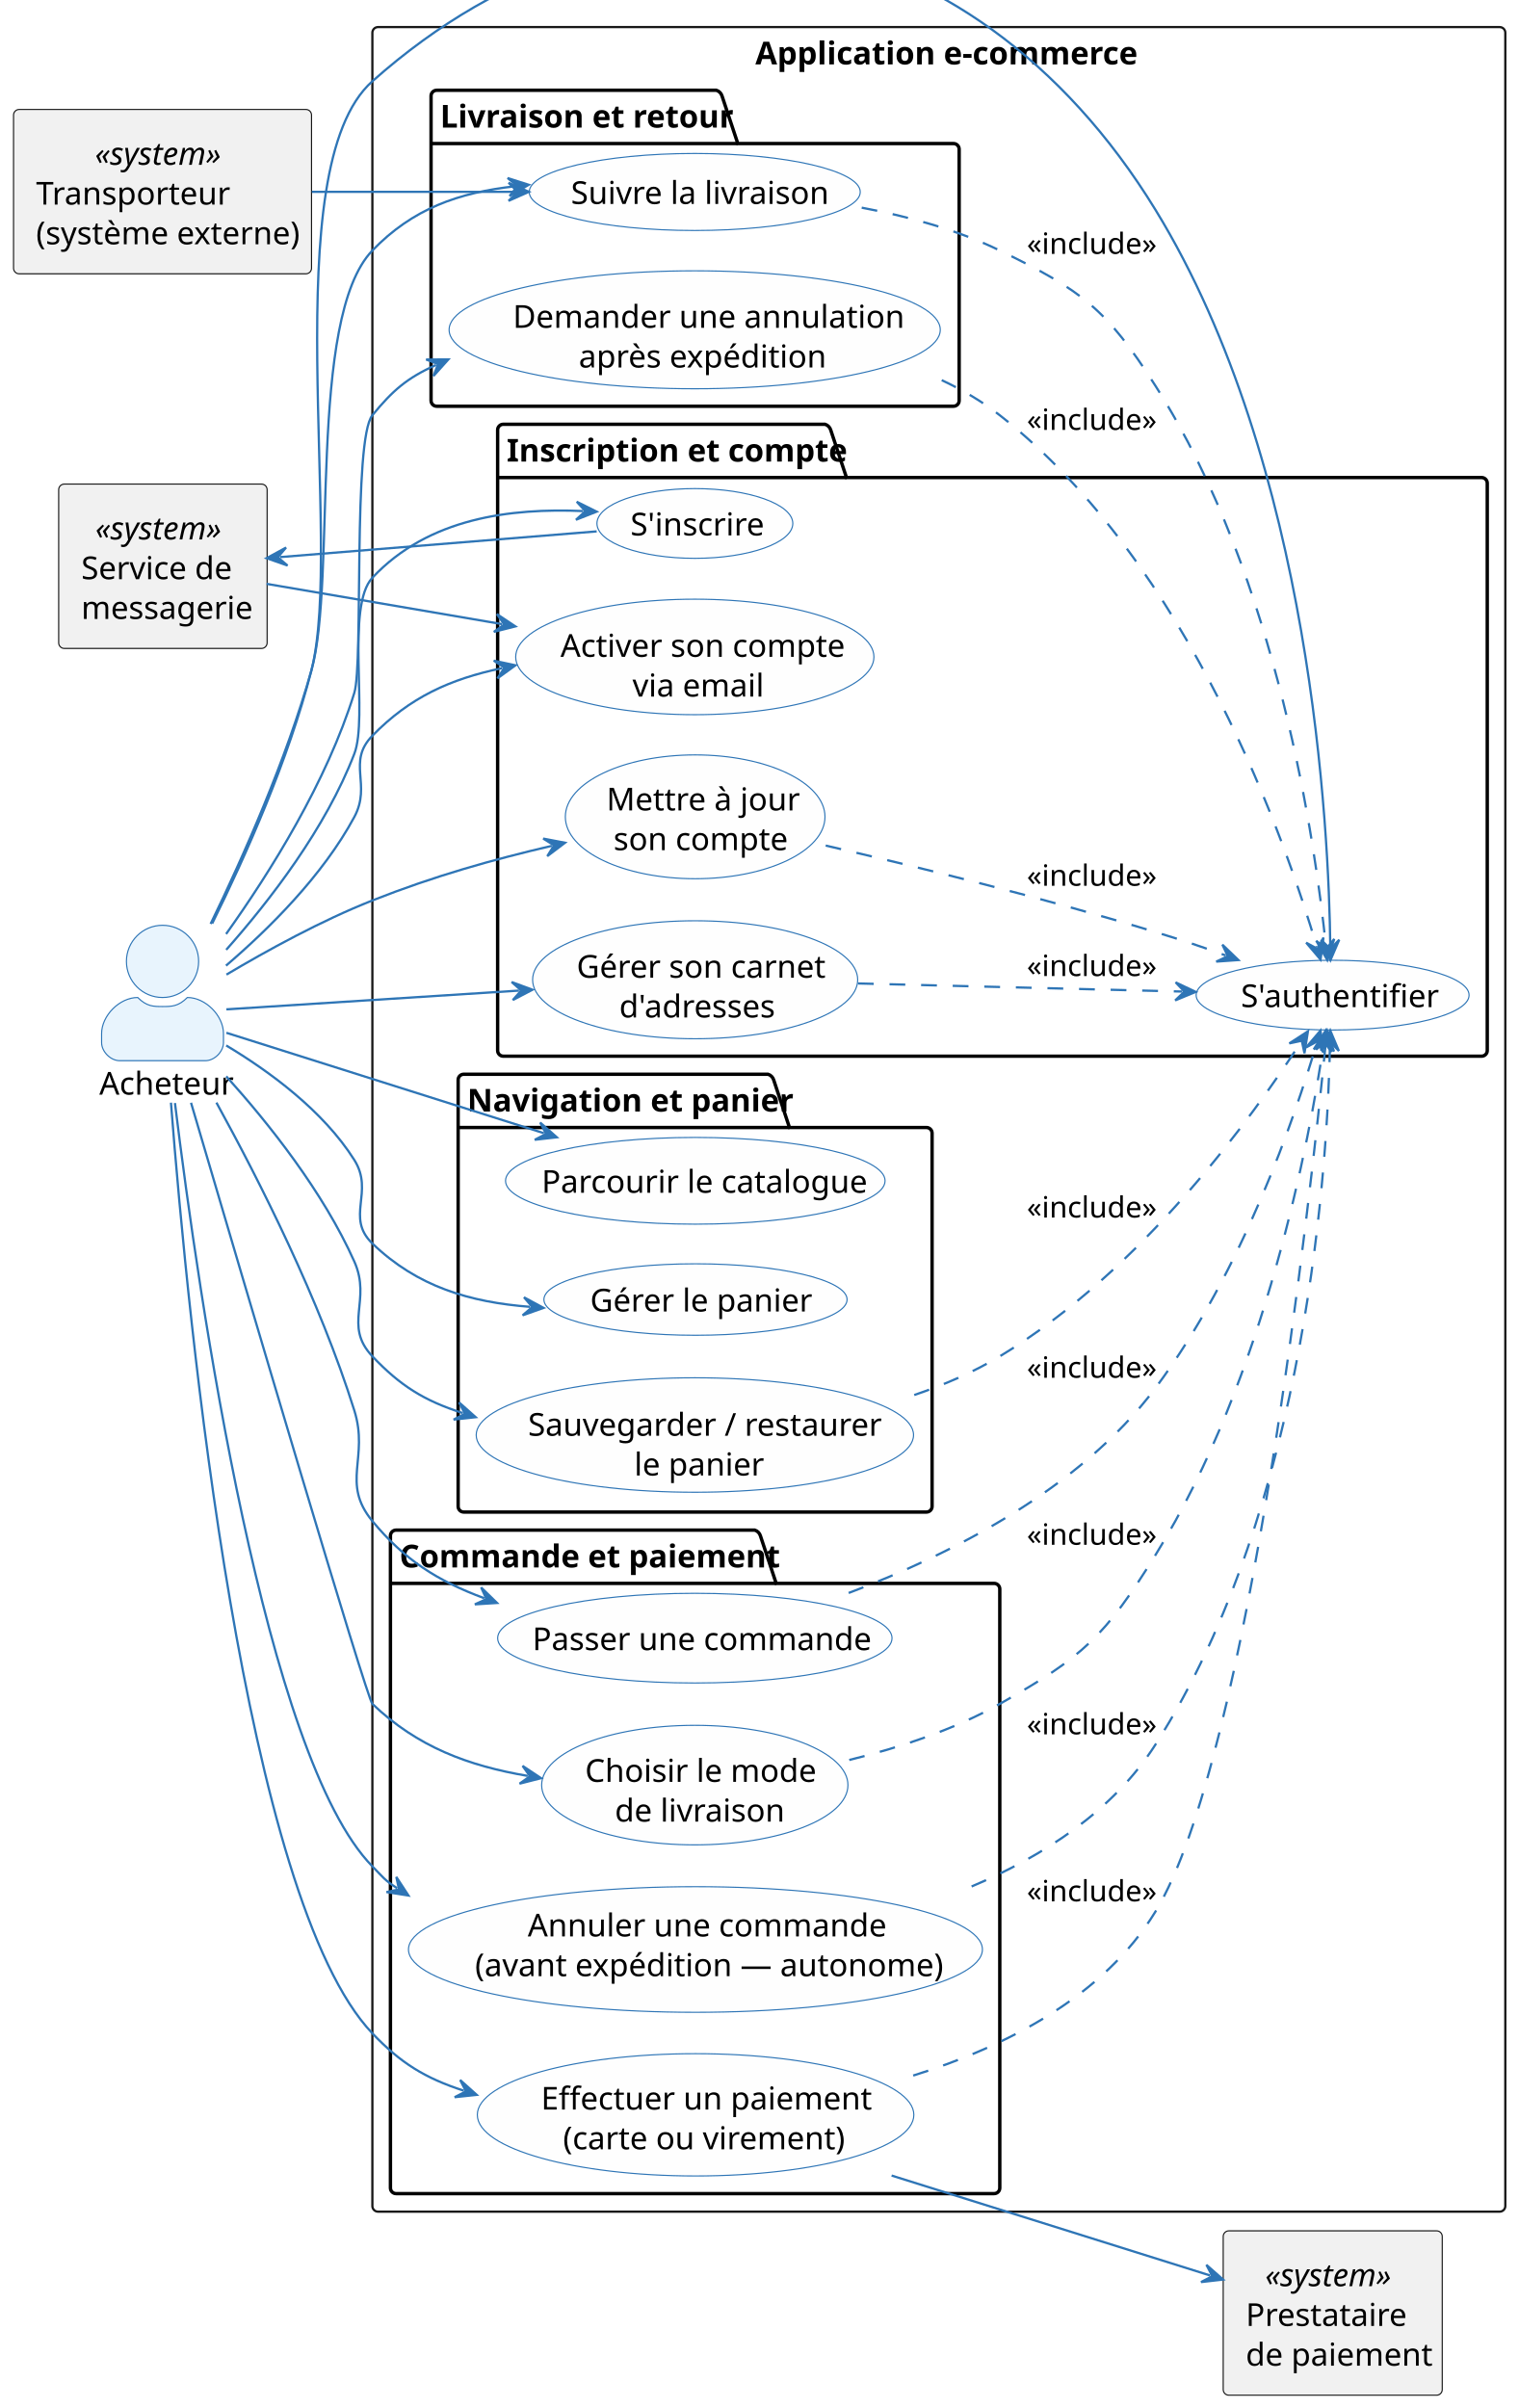
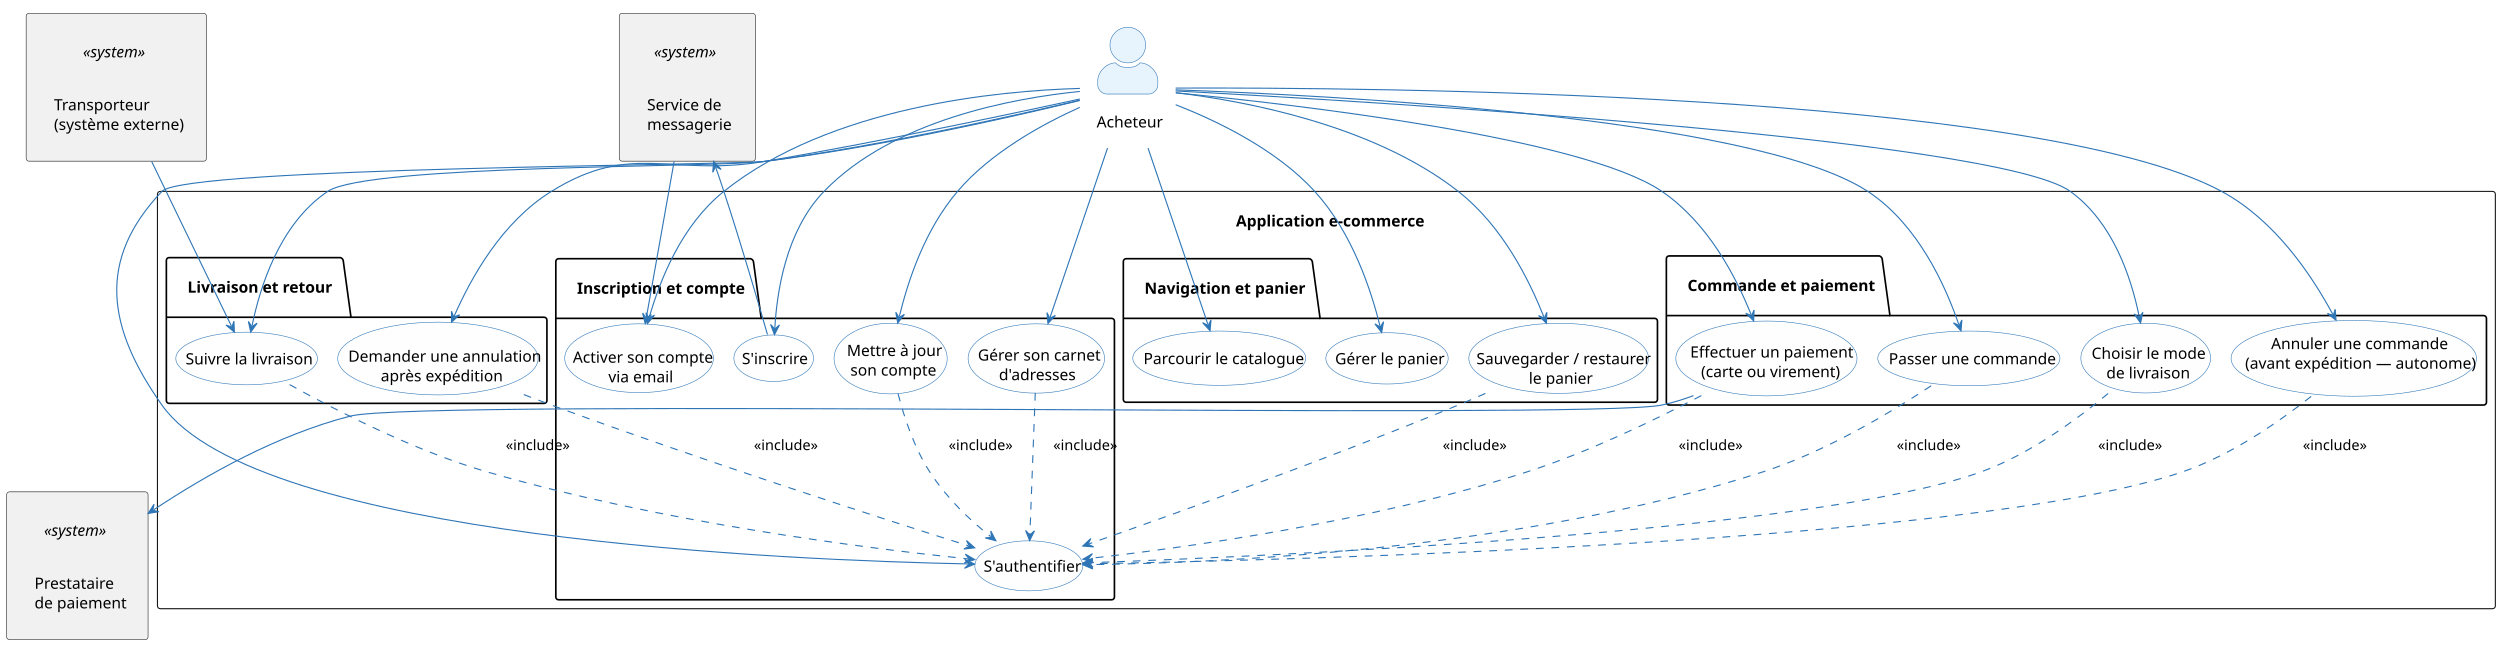
- <svg xmlns="http://www.w3.org/2000/svg" contentStyleType="text/css" data-diagram-type="DESCRIPTION" height="1067px" preserveAspectRatio="none" style="width:673px;height:1067px;background:#FFFFFF;" version="1.1" viewBox="0 0 673 1067" width="673px" zoomAndPan="magnify">
+ <svg xmlns="http://www.w3.org/2000/svg" contentStyleType="text/css" data-diagram-type="DESCRIPTION" height="348px" preserveAspectRatio="none" style="width:1348px;height:348px;background:#FFFFFF;" version="1.1" viewBox="0 0 1348 348" width="1348.8px" zoomAndPan="magnify">
  <defs />
  <g>
    <g class="cluster" data-qualified-name="Application e-commerce" data-source-line="19" id="ent0006">
-       <rect fill="none" height="968" rx="2.5" ry="2.5" style="stroke:#181818;stroke-width:1;" width="502" x="165" y="12" />
-       <text fill="#000000" font-family="sans-serif" font-size="14" font-weight="bold" lengthAdjust="spacing" textLength="162.6" x="334.7" y="28.533">Application e-commerce</text>
+       <rect fill="none" height="225" rx="1.5" ry="1.5" style="stroke:#181818;stroke-width:0.6;" width="1260.6" x="84.9" y="103.2" />
+       <text fill="#000000" font-family="sans-serif" font-size="8.4" font-weight="bold" lengthAdjust="spacing" textLength="97.56" x="666.42" y="122.12">Application e-commerce</text>
    </g>
    <g class="cluster" data-qualified-name="Application e-commerce.Inscription et compte" data-source-line="20" id="ent0007">
-       <path d="M223,188 L365.572,188 A3.75,3.75 0 0 1 368.072,190.5 L375.072,211.609 L656.5,211.609 A2.5,2.5 0 0 1 659,214.109 L659,465.5 A2.5,2.5 0 0 1 656.5,468 L223,468 A2.5,2.5 0 0 1 220.5,465.5 L220.5,190.5 A2.5,2.5 0 0 1 223,188" fill="none" style="stroke:#000000;stroke-width:1.5;" />
-       <line style="stroke:#000000;stroke-width:1.5;" x1="220.5" x2="375.072" y1="211.609" y2="211.609" />
-       <text fill="#000000" font-family="sans-serif" font-size="14" font-weight="bold" lengthAdjust="spacing" textLength="141.572" x="224.5" y="204.533">Inscription et compte</text>
+       <path d="M301.2,139.5 L404.743,139.5 A2.25,2.25 0 0 1 406.243,141 L410.443,171.666 L599.4,171.666 A1.5,1.5 0 0 1 600.9,173.166 L600.9,321.9 A1.5,1.5 0 0 1 599.4,323.4 L301.2,323.4 A1.5,1.5 0 0 1 299.7,321.9 L299.7,141 A1.5,1.5 0 0 1 301.2,139.5" fill="none" style="stroke:#000000;stroke-width:0.9;" />
+       <line style="stroke:#000000;stroke-width:0.9;" x1="299.7" x2="410.443" y1="171.666" y2="171.666" />
+       <text fill="#000000" font-family="sans-serif" font-size="8.4" font-weight="bold" lengthAdjust="spacing" textLength="84.943" x="311.1" y="158.42">Inscription et compte</text>
    </g>
    <g class="cluster" data-qualified-name="Application e-commerce.Navigation et panier" data-source-line="27" id="ent0013">
-       <path d="M205.5,476 L340.307,476 A3.75,3.75 0 0 1 342.807,478.5 L349.807,499.609 L410.5,499.609 A2.5,2.5 0 0 1 413,502.109 L413,667.5 A2.5,2.5 0 0 1 410.5,670 L205.5,670 A2.5,2.5 0 0 1 203,667.5 L203,478.5 A2.5,2.5 0 0 1 205.5,476" fill="none" style="stroke:#000000;stroke-width:1.5;" />
-       <line style="stroke:#000000;stroke-width:1.5;" x1="203" x2="349.807" y1="499.609" y2="499.609" />
-       <text fill="#000000" font-family="sans-serif" font-size="14" font-weight="bold" lengthAdjust="spacing" textLength="133.807" x="207" y="492.533">Navigation et panier</text>
+       <path d="M607.2,139.5 L706.084,139.5 A2.25,2.25 0 0 1 707.584,141 L711.784,171.666 L892.2,171.666 A1.5,1.5 0 0 1 893.7,173.166 L893.7,215.4 A1.5,1.5 0 0 1 892.2,216.9 L607.2,216.9 A1.5,1.5 0 0 1 605.7,215.4 L605.7,141 A1.5,1.5 0 0 1 607.2,139.5" fill="none" style="stroke:#000000;stroke-width:0.9;" />
+       <line style="stroke:#000000;stroke-width:0.9;" x1="605.7" x2="711.784" y1="171.666" y2="171.666" />
+       <text fill="#000000" font-family="sans-serif" font-size="8.4" font-weight="bold" lengthAdjust="spacing" textLength="80.284" x="617.1" y="158.42">Navigation et panier</text>
    </g>
    <g class="cluster" data-qualified-name="Application e-commerce.Commande et paiement" data-source-line="32" id="ent0017">
-       <path d="M175.5,678 L334.424,678 A3.75,3.75 0 0 1 336.924,680.5 L343.924,701.609 L440.5,701.609 A2.5,2.5 0 0 1 443,704.109 L443,969.5 A2.5,2.5 0 0 1 440.5,972 L175.5,972 A2.5,2.5 0 0 1 173,969.5 L173,680.5 A2.5,2.5 0 0 1 175.5,678" fill="none" style="stroke:#000000;stroke-width:1.5;" />
-       <line style="stroke:#000000;stroke-width:1.5;" x1="173" x2="343.924" y1="701.609" y2="701.609" />
-       <text fill="#000000" font-family="sans-serif" font-size="14" font-weight="bold" lengthAdjust="spacing" textLength="157.924" x="177" y="694.533">Commande et paiement</text>
+       <path d="M900,138 L1013.354,138 A2.25,2.25 0 0 1 1014.854,139.5 L1019.054,170.166 L1339.2,170.166 A1.5,1.5 0 0 1 1340.7,171.666 L1340.7,216.9 A1.5,1.5 0 0 1 1339.2,218.4 L900,218.4 A1.5,1.5 0 0 1 898.5,216.9 L898.5,139.5 A1.5,1.5 0 0 1 900,138" fill="none" style="stroke:#000000;stroke-width:0.9;" />
+       <line style="stroke:#000000;stroke-width:0.9;" x1="898.5" x2="1019.054" y1="170.166" y2="170.166" />
+       <text fill="#000000" font-family="sans-serif" font-size="8.4" font-weight="bold" lengthAdjust="spacing" textLength="94.754" x="909.9" y="156.92">Commande et paiement</text>
    </g>
    <g class="cluster" data-qualified-name="Application e-commerce.Livraison et retour" data-source-line="38" id="ent0022">
-       <path d="M193.5,40 L317.417,40 A3.75,3.75 0 0 1 319.917,42.5 L326.917,63.609 L422.5,63.609 A2.5,2.5 0 0 1 425,66.109 L425,177.5 A2.5,2.5 0 0 1 422.5,180 L193.5,180 A2.5,2.5 0 0 1 191,177.5 L191,42.5 A2.5,2.5 0 0 1 193.5,40" fill="none" style="stroke:#000000;stroke-width:1.5;" />
-       <line style="stroke:#000000;stroke-width:1.5;" x1="191" x2="326.917" y1="63.609" y2="63.609" />
-       <text fill="#000000" font-family="sans-serif" font-size="14" font-weight="bold" lengthAdjust="spacing" textLength="122.917" x="195" y="56.533">Livraison et retour</text>
+       <path d="M91.2,138.9 L183.55,138.9 A2.25,2.25 0 0 1 185.05,140.4 L189.25,171.066 L293.4,171.066 A1.5,1.5 0 0 1 294.9,172.566 L294.9,216 A1.5,1.5 0 0 1 293.4,217.5 L91.2,217.5 A1.5,1.5 0 0 1 89.7,216 L89.7,140.4 A1.5,1.5 0 0 1 91.2,138.9" fill="none" style="stroke:#000000;stroke-width:0.9;" />
+       <line style="stroke:#000000;stroke-width:0.9;" x1="89.7" x2="189.25" y1="171.066" y2="171.066" />
+       <text fill="#000000" font-family="sans-serif" font-size="8.4" font-weight="bold" lengthAdjust="spacing" textLength="73.75" x="101.1" y="157.82">Livraison et retour</text>
    </g>
    <g class="entity" data-qualified-name="Buyer" data-source-line="14" id="ent0002">
-       <ellipse cx="72.017" cy="426" fill="#E8F4FD" rx="16" ry="16" style="stroke:#2E75B6;stroke-width:0.5;" />
-       <path d="M72.017,446 C76.017,446 79.017,446 83.017,442 C91.017,442 99.017,450 99.017,458 L99.017,462 C99.017,466 95.017,470 91.017,470 L53.017,470 C49.017,470 45.017,466 45.017,462 L45.017,458 C45.017,450 53.017,442 61.017,442 C65.017,446 68.017,446 72.017,446" fill="#E8F4FD" style="stroke:#2E75B6;stroke-width:0.5;" />
-       <text fill="#000000" font-family="sans-serif" font-size="14" lengthAdjust="spacing" textLength="56.034" x="44" y="485.033">Acheteur</text>
+       <ellipse cx="608.11" cy="24.3" fill="#E8F4FD" rx="9.6" ry="9.6" style="stroke:#2E75B6;stroke-width:0.3;" />
+       <path d="M608.11,36.3 C610.51,36.3 612.31,36.3 614.71,33.9 C619.51,33.9 624.31,38.7 624.31,43.5 L624.31,45.9 C624.31,48.3 621.91,50.7 619.51,50.7 L596.71,50.7 C594.31,50.7 591.91,48.3 591.91,45.9 L591.91,43.5 C591.91,38.7 596.71,33.9 601.51,33.9 C603.91,36.3 605.71,36.3 608.11,36.3" fill="#E8F4FD" style="stroke:#2E75B6;stroke-width:0.3;" />
+       <text fill="#000000" font-family="sans-serif" font-size="8.4" lengthAdjust="spacing" textLength="33.62" x="591.3" y="68.72">Acheteur</text>
    </g>
    <g class="entity" data-qualified-name="Mail" data-source-line="15" id="ent0003">
-       <rect fill="#F1F1F1" height="72.828" rx="2.5" ry="2.5" style="stroke:#181818;stroke-width:0.5;" width="92.365" x="26" y="214.5" />
-       <text fill="#000000" font-family="sans-serif" font-size="14" font-style="italic" lengthAdjust="spacing" textLength="59.91" x="42.227" y="239.033">«system»</text>
-       <text fill="#000000" font-family="sans-serif" font-size="14" lengthAdjust="spacing" textLength="66.144" x="36" y="256.643">Service de</text>
-       <text fill="#000000" font-family="sans-serif" font-size="14" lengthAdjust="spacing" textLength="72.365" x="36" y="274.252">messagerie</text>
+       <rect fill="#F1F1F1" height="79.697" rx="1.5" ry="1.5" style="stroke:#181818;stroke-width:0.3;" width="73.419" x="333.9" y="7.2" />
+       <text fill="#000000" font-family="sans-serif" font-size="8.4" font-style="italic" lengthAdjust="spacing" textLength="35.946" x="352.637" y="30.92">«system»</text>
+       <text fill="#000000" font-family="sans-serif" font-size="8.4" lengthAdjust="spacing" textLength="39.687" x="348.9" y="59.486">Service de</text>
+       <text fill="#000000" font-family="sans-serif" font-size="8.4" lengthAdjust="spacing" textLength="43.419" x="348.9" y="70.051">messagerie</text>
    </g>
    <g class="entity" data-qualified-name="Payment" data-source-line="16" id="ent0004">
-       <rect fill="#F1F1F1" height="72.828" rx="2.5" ry="2.5" style="stroke:#181818;stroke-width:0.5;" width="97.055" x="542" y="988.5" />
-       <text fill="#000000" font-family="sans-serif" font-size="14" font-style="italic" lengthAdjust="spacing" textLength="59.91" x="560.572" y="1013.033">«system»</text>
-       <text fill="#000000" font-family="sans-serif" font-size="14" lengthAdjust="spacing" textLength="67.696" x="552" y="1030.643">Prestataire</text>
-       <text fill="#000000" font-family="sans-serif" font-size="14" lengthAdjust="spacing" textLength="77.055" x="552" y="1048.252">de paiement</text>
+       <rect fill="#F1F1F1" height="79.697" rx="1.5" ry="1.5" style="stroke:#181818;stroke-width:0.3;" width="76.233" x="3.6" y="265.2" />
+       <text fill="#000000" font-family="sans-serif" font-size="8.4" font-style="italic" lengthAdjust="spacing" textLength="35.946" x="23.743" y="288.92">«system»</text>
+       <text fill="#000000" font-family="sans-serif" font-size="8.4" lengthAdjust="spacing" textLength="40.618" x="18.6" y="317.486">Prestataire</text>
+       <text fill="#000000" font-family="sans-serif" font-size="8.4" lengthAdjust="spacing" textLength="46.233" x="18.6" y="328.051">de paiement</text>
    </g>
    <g class="entity" data-qualified-name="Carrier" data-source-line="17" id="ent0005">
-       <rect fill="#F1F1F1" height="72.828" rx="2.5" ry="2.5" style="stroke:#181818;stroke-width:0.5;" width="132.034" x="6" y="48.5" />
-       <text fill="#000000" font-family="sans-serif" font-size="14" font-style="italic" lengthAdjust="spacing" textLength="59.91" x="42.062" y="73.033">«system»</text>
-       <text fill="#000000" font-family="sans-serif" font-size="14" lengthAdjust="spacing" textLength="80.144" x="16" y="90.643">Transporteur</text>
-       <text fill="#000000" font-family="sans-serif" font-size="14" lengthAdjust="spacing" textLength="112.034" x="16" y="108.252">(système externe)</text>
+       <rect fill="#F1F1F1" height="79.697" rx="1.5" ry="1.5" style="stroke:#181818;stroke-width:0.3;" width="97.221" x="14.1" y="7.2" />
+       <text fill="#000000" font-family="sans-serif" font-size="8.4" font-style="italic" lengthAdjust="spacing" textLength="35.946" x="44.737" y="30.92">«system»</text>
+       <text fill="#000000" font-family="sans-serif" font-size="8.4" lengthAdjust="spacing" textLength="48.087" x="29.1" y="59.486">Transporteur</text>
+       <text fill="#000000" font-family="sans-serif" font-size="8.4" lengthAdjust="spacing" textLength="67.221" x="29.1" y="70.051">(système externe)</text>
    </g>
    <g class="entity" data-qualified-name="Application e-commerce.Inscription et compte.UC_B0" data-source-line="21" id="ent0008">
-       <ellipse cx="307.896" cy="231.952" fill="#FEFEFE" rx="43.395" ry="15.452" style="stroke:#2E75B6;stroke-width:0.5;" />
-       <text fill="#000000" font-family="sans-serif" font-size="14" lengthAdjust="spacing" textLength="57.128" x="279.332" y="237.256">S'inscrire</text>
+       <ellipse cx="417.177" cy="193.152" fill="#FEFEFE" rx="21.477" ry="12.552" style="stroke:#2E75B6;stroke-width:0.3;" />
+       <text fill="#000000" font-family="sans-serif" font-size="8.4" lengthAdjust="spacing" textLength="34.277" x="400.039" y="196.335">S'inscrire</text>
    </g>
    <g class="entity" data-qualified-name="Application e-commerce.Inscription et compte.UC_B0B" data-source-line="22" id="ent0009">
-       <ellipse cx="307.87" cy="291.093" fill="#FEFEFE" rx="79.37" ry="25.593" style="stroke:#2E75B6;stroke-width:0.5;" />
-       <text fill="#000000" font-family="sans-serif" font-size="14" lengthAdjust="spacing" textLength="119.048" x="248.346" y="291.048">Activer son compte</text>
-       <text fill="#000000" font-family="sans-serif" font-size="14" lengthAdjust="spacing" textLength="55.241" x="280.25" y="308.657">via email</text>
+       <ellipse cx="344.582" cy="193.151" fill="#FEFEFE" rx="40.082" ry="18.551" style="stroke:#2E75B6;stroke-width:0.3;" />
+       <text fill="#000000" font-family="sans-serif" font-size="8.4" lengthAdjust="spacing" textLength="71.429" x="308.868" y="195.585">Activer son compte</text>
+       <text fill="#000000" font-family="sans-serif" font-size="8.4" lengthAdjust="spacing" textLength="33.145" x="328.01" y="206.151">via email</text>
    </g>
    <g class="entity" data-qualified-name="Application e-commerce.Inscription et compte.UC_B_AUTH" data-source-line="23" id="ent0010">
-       <ellipse cx="590.473" cy="440.952" fill="#FEFEFE" rx="60.473" ry="15.452" style="stroke:#2E75B6;stroke-width:0.5;" />
-       <text fill="#000000" font-family="sans-serif" font-size="14" lengthAdjust="spacing" textLength="81.279" x="549.833" y="446.256">S'authentifier</text>
+       <ellipse cx="554.732" cy="305.094" fill="#FEFEFE" rx="29.132" ry="13.494" style="stroke:#2E75B6;stroke-width:0.3;" />
+       <text fill="#000000" font-family="sans-serif" font-size="8.4" lengthAdjust="spacing" textLength="48.768" x="530.348" y="308.276">S'authentifier</text>
    </g>
    <g class="entity" data-qualified-name="Application e-commerce.Inscription et compte.UC_B_ACC" data-source-line="24" id="ent0011">
-       <ellipse cx="308.024" cy="361.935" fill="#FEFEFE" rx="57.524" ry="27.435" style="stroke:#2E75B6;stroke-width:0.5;" />
-       <text fill="#000000" font-family="sans-serif" font-size="14" lengthAdjust="spacing" textLength="78.586" x="268.731" y="359.104">Mettre à jour</text>
-       <text fill="#000000" font-family="sans-serif" font-size="14" lengthAdjust="spacing" textLength="72.372" x="271.838" y="376.713">son compte</text>
+       <ellipse cx="480.214" cy="193.346" fill="#FEFEFE" rx="30.514" ry="19.046" style="stroke:#2E75B6;stroke-width:0.3;" />
+       <text fill="#000000" font-family="sans-serif" font-size="8.4" lengthAdjust="spacing" textLength="47.152" x="456.638" y="191.967">Mettre à jour</text>
+       <text fill="#000000" font-family="sans-serif" font-size="8.4" lengthAdjust="spacing" textLength="43.423" x="458.502" y="202.532">son compte</text>
    </g>
    <g class="entity" data-qualified-name="Application e-commerce.Inscription et compte.UC_B_ADDR" data-source-line="25" id="ent0012">
-       <ellipse cx="308.02" cy="434.14" fill="#FEFEFE" rx="72.02" ry="26.14" style="stroke:#2E75B6;stroke-width:0.5;" />
-       <text fill="#000000" font-family="sans-serif" font-size="14" lengthAdjust="spacing" textLength="105.048" x="255.496" y="433.237">Gérer son carnet</text>
-       <text fill="#000000" font-family="sans-serif" font-size="14" lengthAdjust="spacing" textLength="67.266" x="274.387" y="450.846">d'adresses</text>
+       <ellipse cx="558.781" cy="193.293" fill="#FEFEFE" rx="36.781" ry="18.693" style="stroke:#2E75B6;stroke-width:0.3;" />
+       <text fill="#000000" font-family="sans-serif" font-size="8.4" lengthAdjust="spacing" textLength="63.029" x="527.267" y="194.427">Gérer son carnet</text>
+       <text fill="#000000" font-family="sans-serif" font-size="8.4" lengthAdjust="spacing" textLength="40.359" x="538.601" y="204.992">d'adresses</text>
    </g>
    <g class="entity" data-qualified-name="Application e-commerce.Navigation et panier.UC_B1" data-source-line="28" id="ent0014">
-       <ellipse cx="308.084" cy="523.217" fill="#FEFEFE" rx="84.085" ry="19.217" style="stroke:#2E75B6;stroke-width:0.5;" />
-       <text fill="#000000" font-family="sans-serif" font-size="14" lengthAdjust="spacing" textLength="136.185" x="239.992" y="528.522">Parcourir le catalogue</text>
+       <ellipse cx="657.424" cy="193.141" fill="#FEFEFE" rx="46.624" ry="14.641" style="stroke:#2E75B6;stroke-width:0.3;" />
+       <text fill="#000000" font-family="sans-serif" font-size="8.4" lengthAdjust="spacing" textLength="81.711" x="616.569" y="196.324">Parcourir le catalogue</text>
    </g>
    <g class="entity" data-qualified-name="Application e-commerce.Navigation et panier.UC_B2" data-source-line="29" id="ent0015">
-       <ellipse cx="308.171" cy="575.834" fill="#FEFEFE" rx="67.171" ry="15.834" style="stroke:#2E75B6;stroke-width:0.5;" />
-       <text fill="#000000" font-family="sans-serif" font-size="14" lengthAdjust="spacing" textLength="93.379" x="261.482" y="581.139">Gérer le panier</text>
+       <ellipse cx="747.88" cy="193.232" fill="#FEFEFE" rx="32.98" ry="13.832" style="stroke:#2E75B6;stroke-width:0.3;" />
+       <text fill="#000000" font-family="sans-serif" font-size="8.4" lengthAdjust="spacing" textLength="56.027" x="719.866" y="196.415">Gérer le panier</text>
    </g>
    <g class="entity" data-qualified-name="Application e-commerce.Navigation et panier.UC_B2B" data-source-line="30" id="ent0016">
-       <ellipse cx="307.892" cy="635.865" fill="#FEFEFE" rx="96.892" ry="25.365" style="stroke:#2E75B6;stroke-width:0.5;" />
-       <text fill="#000000" font-family="sans-serif" font-size="14" lengthAdjust="spacing" textLength="147.855" x="233.965" y="636.187">Sauvegarder / restaurer</text>
-       <text fill="#000000" font-family="sans-serif" font-size="14" lengthAdjust="spacing" textLength="53.703" x="281.041" y="653.796">le panier</text>
+       <ellipse cx="840.437" cy="193.202" fill="#FEFEFE" rx="48.437" ry="18.902" style="stroke:#2E75B6;stroke-width:0.3;" />
+       <text fill="#000000" font-family="sans-serif" font-size="8.4" lengthAdjust="spacing" textLength="88.713" x="796.081" y="196.385">Sauvegarder / restaurer</text>
+       <text fill="#000000" font-family="sans-serif" font-size="8.4" lengthAdjust="spacing" textLength="32.222" x="824.326" y="206.95">le panier</text>
    </g>
    <g class="entity" data-qualified-name="Application e-commerce.Commande et paiement.UC_B3" data-source-line="33" id="ent0018">
-       <ellipse cx="307.877" cy="725.875" fill="#FEFEFE" rx="87.377" ry="19.875" style="stroke:#2E75B6;stroke-width:0.5;" />
-       <text fill="#000000" font-family="sans-serif" font-size="14" lengthAdjust="spacing" textLength="143.965" x="235.895" y="731.18">Passer une commande</text>
+       <ellipse cx="1061.607" cy="193.247" fill="#FEFEFE" rx="49.107" ry="14.747" style="stroke:#2E75B6;stroke-width:0.3;" />
+       <text fill="#000000" font-family="sans-serif" font-size="8.4" lengthAdjust="spacing" textLength="86.379" x="1018.418" y="196.429">Passer une commande</text>
    </g>
    <g class="entity" data-qualified-name="Application e-commerce.Commande et paiement.UC_B4B" data-source-line="34" id="ent0019">
-       <ellipse cx="307.861" cy="790.986" fill="#FEFEFE" rx="67.861" ry="26.486" style="stroke:#2E75B6;stroke-width:0.5;" />
-       <text fill="#000000" font-family="sans-serif" font-size="14" lengthAdjust="spacing" textLength="97.262" x="259.23" y="789.555">Choisir le mode</text>
-       <text fill="#000000" font-family="sans-serif" font-size="14" lengthAdjust="spacing" textLength="70.814" x="272.454" y="807.164">de livraison</text>
+       <ellipse cx="1156.965" cy="193.096" fill="#FEFEFE" rx="34.965" ry="18.796" style="stroke:#2E75B6;stroke-width:0.3;" />
+       <text fill="#000000" font-family="sans-serif" font-size="8.4" lengthAdjust="spacing" textLength="58.357" x="1127.787" y="193.483">Choisir le mode</text>
+       <text fill="#000000" font-family="sans-serif" font-size="8.4" lengthAdjust="spacing" textLength="42.488" x="1135.721" y="204.048">de livraison</text>
    </g>
    <g class="entity" data-qualified-name="Application e-commerce.Commande et paiement.UC_B4" data-source-line="35" id="ent0020">
-       <ellipse cx="308.208" cy="937.095" fill="#FEFEFE" rx="96.708" ry="27.095" style="stroke:#2E75B6;stroke-width:0.5;" />
-       <text fill="#000000" font-family="sans-serif" font-size="14" lengthAdjust="spacing" textLength="136.972" x="239.722" y="934.758">Effectuer un paiement</text>
-       <text fill="#000000" font-family="sans-serif" font-size="14" lengthAdjust="spacing" textLength="117.482" x="249.467" y="952.368">(carte ou virement)</text>
+       <ellipse cx="952.454" cy="193.279" fill="#FEFEFE" rx="48.854" ry="20.179" style="stroke:#2E75B6;stroke-width:0.3;" />
+       <text fill="#000000" font-family="sans-serif" font-size="8.4" lengthAdjust="spacing" textLength="82.183" x="911.362" y="192.79">Effectuer un paiement</text>
+       <text fill="#000000" font-family="sans-serif" font-size="8.4" lengthAdjust="spacing" textLength="70.49" x="917.209" y="203.356">(carte ou virement)</text>
    </g>
    <g class="entity" data-qualified-name="Application e-commerce.Commande et paiement.UC_B6" data-source-line="36" id="ent0021">
-       <ellipse cx="308.152" cy="863.831" fill="#FEFEFE" rx="127.152" ry="27.831" style="stroke:#2E75B6;stroke-width:0.5;" />
-       <text fill="#000000" font-family="sans-serif" font-size="14" lengthAdjust="spacing" textLength="148.648" x="233.829" y="858.05">Annuler une commande</text>
-       <text fill="#000000" font-family="sans-serif" font-size="14" lengthAdjust="spacing" textLength="195.337" x="210.484" y="875.66">(avant expédition — autonome)</text>
+       <ellipse cx="1269.158" cy="193.227" fill="#FEFEFE" rx="66.158" ry="20.427" style="stroke:#2E75B6;stroke-width:0.3;" />
+       <text fill="#000000" font-family="sans-serif" font-size="8.4" lengthAdjust="spacing" textLength="89.189" x="1224.564" y="188.262">Annuler une commande</text>
+       <text fill="#000000" font-family="sans-serif" font-size="8.4" lengthAdjust="spacing" textLength="117.202" x="1210.557" y="198.828">(avant expédition — autonome)</text>
    </g>
    <g class="entity" data-qualified-name="Application e-commerce.Livraison et retour.UC_B5" data-source-line="39" id="ent0023">
-       <ellipse cx="307.836" cy="85.067" fill="#FEFEFE" rx="73.336" ry="17.067" style="stroke:#2E75B6;stroke-width:0.5;" />
-       <text fill="#000000" font-family="sans-serif" font-size="14" lengthAdjust="spacing" textLength="109.71" x="252.981" y="90.372">Suivre la livraison</text>
+       <ellipse cx="132.981" cy="193.298" fill="#FEFEFE" rx="38.181" ry="14.198" style="stroke:#2E75B6;stroke-width:0.3;" />
+       <text fill="#000000" font-family="sans-serif" font-size="8.4" lengthAdjust="spacing" textLength="65.826" x="100.068" y="196.481">Suivre la livraison</text>
    </g>
    <g class="entity" data-qualified-name="Application e-commerce.Livraison et retour.UC_B7" data-source-line="40" id="ent0024">
-       <ellipse cx="307.814" cy="146.13" fill="#FEFEFE" rx="108.814" ry="26.13" style="stroke:#2E75B6;stroke-width:0.5;" />
-       <text fill="#000000" font-family="sans-serif" font-size="14" lengthAdjust="spacing" textLength="161.116" x="227.256" y="145.242">Demander une annulation</text>
-       <text fill="#000000" font-family="sans-serif" font-size="14" lengthAdjust="spacing" textLength="102.737" x="256.445" y="162.852">après expédition</text>
+       <ellipse cx="236.121" cy="193.32" fill="#FEFEFE" rx="54.021" ry="19.62" style="stroke:#2E75B6;stroke-width:0.3;" />
+       <text fill="#000000" font-family="sans-serif" font-size="8.4" lengthAdjust="spacing" textLength="96.67" x="187.786" y="195.04">Demander une annulation</text>
+       <text fill="#000000" font-family="sans-serif" font-size="8.4" lengthAdjust="spacing" textLength="61.642" x="205.3" y="205.606">après expédition</text>
    </g>
    <g class="link" data-entity-1="ent0002" data-entity-2="ent0008" data-link-type="dependency" id="lnk25">
-       <polygon fill="#2E75B6" points="264.371,226.715,255.553,222.33,259.376,226.499,255.207,230.322,264.371,226.715" style="stroke:#2E75B6;stroke-width:1;" />
-       <path d="M100.245,420.854 C119.604,399.022 144.329,367.007 157,334 C163.244,317.733 153.088,268.716 165,256 C189.871,229.451 226.347,225.069 258.377,226.456" fill="none" style="stroke:#2E75B6;stroke-width:1;" />
+       <polygon fill="#2E75B6" points="417.584,180.452,420.293,175.199,417.758,177.457,415.501,174.922,417.584,180.452" style="stroke:#2E75B6;stroke-width:0.6;" />
+       <path d="M582.247,49.303 C546.314,52.924 481.508,64.729 444.3,103.2 C423.56,124.644 418.894,157.852 417.793,176.857" fill="none" style="stroke:#2E75B6;stroke-width:0.6;" />
    </g>
    <g class="link" data-entity-1="ent0002" data-entity-2="ent0009" data-link-type="dependency" id="lnk26">
-       <polygon fill="#2E75B6" points="228.417,294.802,218.786,292.742,223.524,295.832,220.434,300.57,228.417,294.802" style="stroke:#2E75B6;stroke-width:1;" />
-       <path d="M100.138,427.89 C118.924,411.819 142.983,388.075 157,362 C164.761,347.563 153.544,337.722 165,326 C181.681,308.93 199.387,300.913 222.545,296.038" fill="none" style="stroke:#2E75B6;stroke-width:1;" />
+       <polygon fill="#2E75B6" points="349.108,174.467,352.916,169.948,349.943,171.586,348.305,168.613,349.108,174.467" style="stroke:#2E75B6;stroke-width:0.6;" />
+       <path d="M582.292,47.672 C538.203,48.936 447.603,57.397 390.3,103.2 C367.503,121.421 356.019,150.613 350.11,171.01" fill="none" style="stroke:#2E75B6;stroke-width:0.6;" />
    </g>
    <g class="link" data-entity-1="ent0002" data-entity-2="ent0010" data-link-type="dependency" id="lnk27">
-       <polygon fill="#2E75B6" points="589.519,425.454,593.41,416.407,589.459,420.455,585.411,416.503,589.519,425.454" style="stroke:#2E75B6;stroke-width:1;" />
-       <path d="M94.022,409.224 C108.868,379.23 127.86,336.621 138,297 C152.457,240.511 121.412,74.731 165,36 C281.831,-67.812 430.345,-40.262 512,93 C581.367,206.207 588.827,368.021 589.447,419.455" fill="none" style="stroke:#2E75B6;stroke-width:1;" />
+       <polygon fill="#2E75B6" points="525.529,304.138,520.178,301.631,522.529,304.078,520.082,306.43,525.529,304.138" style="stroke:#2E75B6;stroke-width:0.6;" />
+       <path d="M582.2,54.189 C544.943,63.229 473.94,79.36 412.5,87 C394.549,89.232 99.76,90.087 87.3,103.2 C52.033,140.317 57.767,176.576 87.3,218.4 C138.285,290.604 427.709,302.186 521.929,304.066" fill="none" style="stroke:#2E75B6;stroke-width:0.6;" />
    </g>
    <g class="link" data-entity-1="ent0002" data-entity-2="ent0011" data-link-type="dependency" id="lnk28">
-       <polygon fill="#2E75B6" points="250.361,373.429,240.687,371.58,245.492,374.566,242.506,379.37,250.361,373.429" style="stroke:#2E75B6;stroke-width:1;" />
-       <path d="M100.333,431.856 C118.201,421.233 142.345,407.953 165,399 C192.365,388.185 218.1,380.962 244.518,374.793" fill="none" style="stroke:#2E75B6;stroke-width:1;" />
+       <polygon fill="#2E75B6" points="484.061,174.18,487.672,169.503,484.772,171.266,483.009,168.365,484.061,174.18" style="stroke:#2E75B6;stroke-width:0.6;" />
+       <path d="M582.2,57.883 C561.863,67.04 534.1,82.277 516.3,103.2 C498.574,124.037 489.658,151.227 484.914,170.683" fill="none" style="stroke:#2E75B6;stroke-width:0.6;" />
    </g>
    <g class="link" data-entity-1="ent0002" data-entity-2="ent0012" data-link-type="dependency" id="lnk29">
-       <polygon fill="#2E75B6" points="235.946,438.555,226.709,435.139,230.956,438.875,227.22,443.122,235.946,438.555" style="stroke:#2E75B6;stroke-width:1;" />
-       <path d="M100.301,447.25 C133.334,445.132 184.221,441.87 229.958,438.939" fill="none" style="stroke:#2E75B6;stroke-width:1;" />
+       <polygon fill="#2E75B6" points="565.065,174.443,569.074,170.101,566.03,171.602,564.529,168.558,565.065,174.443" style="stroke:#2E75B6;stroke-width:0.6;" />
+       <path d="M597.181,79.858 C587.301,108.956 574.261,147.36 566.222,171.034" fill="none" style="stroke:#2E75B6;stroke-width:0.6;" />
    </g>
    <g class="link" data-entity-1="ent0002" data-entity-2="ent0014" data-link-type="dependency" id="lnk30">
-       <polygon fill="#2E75B6" points="246.73,503.94,239.355,497.413,241.962,502.433,236.942,505.04,246.73,503.94" style="stroke:#2E75B6;stroke-width:1;" />
-       <path d="M100.301,457.634 C135.986,468.919 193.775,487.194 241.009,502.131" fill="none" style="stroke:#2E75B6;stroke-width:1;" />
+       <polygon fill="#2E75B6" points="652.454,178.329,652.991,172.444,651.49,175.488,648.446,173.987,652.454,178.329" style="stroke:#2E75B6;stroke-width:0.6;" />
+       <path d="M619.019,79.858 C629.466,110.624 643.581,152.194 651.297,174.92" fill="none" style="stroke:#2E75B6;stroke-width:0.6;" />
    </g>
    <g class="link" data-entity-1="ent0002" data-entity-2="ent0015" data-link-type="dependency" id="lnk31">
-       <polygon fill="#2E75B6" points="240.847,579.537,232.185,574.851,235.863,579.149,231.564,582.827,240.847,579.537" style="stroke:#2E75B6;stroke-width:1;" />
-       <path d="M100.228,463.252 C119.059,474.522 143.132,492.007 157,514 C165.974,528.231 152.876,539.336 165,551 C184.933,570.177 208.133,576.991 234.865,579.071" fill="none" style="stroke:#2E75B6;stroke-width:1;" />
+       <polygon fill="#2E75B6" points="744.981,179.28,745.999,173.459,744.253,176.369,741.343,174.624,744.981,179.28" style="stroke:#2E75B6;stroke-width:0.6;" />
+       <path d="M633.919,56.456 C656.321,65.203 688.303,80.617 708.9,103.2 C729.325,125.595 739.381,156.888 744.108,175.787" fill="none" style="stroke:#2E75B6;stroke-width:0.6;" />
    </g>
    <g class="link" data-entity-1="ent0002" data-entity-2="ent0016" data-link-type="dependency" id="lnk32">
-       <polygon fill="#2E75B6" points="210.774,627.965,203.419,621.415,206.012,626.442,200.984,629.035,210.774,627.965" style="stroke:#2E75B6;stroke-width:1;" />
-       <path d="M100.256,476.923 C119.1,497.839 143.179,528.067 157,559 C164.752,576.349 151.927,587.209 165,601 C177.315,613.991 187.901,620.655 205.059,626.138" fill="none" style="stroke:#2E75B6;stroke-width:1;" />
+       <polygon fill="#2E75B6" points="833.828,174.287,834.058,168.383,832.717,171.5,829.599,170.16,833.828,174.287" style="stroke:#2E75B6;stroke-width:0.6;" />
+       <path d="M633.908,49.977 C671.135,54.437 740.454,67.275 786.3,103.2 C810.064,121.822 824.426,150.693 832.495,170.943" fill="none" style="stroke:#2E75B6;stroke-width:0.6;" />
    </g>
    <g class="link" data-entity-1="ent0002" data-entity-2="ent0018" data-link-type="dependency" id="lnk33">
-       <polygon fill="#2E75B6" points="220.231,710.277,213.178,703.403,215.542,708.543,210.402,710.906,220.231,710.277" style="stroke:#2E75B6;stroke-width:1;" />
-       <path d="M95.899,488.569 C115.063,523.399 141.667,576.052 157,625 C163.596,646.057 150.94,656.993 165,674 C179.135,691.098 193.782,700.493 214.604,708.196" fill="none" style="stroke:#2E75B6;stroke-width:1;" />
+       <polygon fill="#2E75B6" points="1057.359,178.387,1057.867,172.499,1056.381,175.55,1053.33,174.064,1057.359,178.387" style="stroke:#2E75B6;stroke-width:0.6;" />
+       <path d="M633.915,48.453 C712.158,51.165 945.105,62.55 1007.1,103.2 C1034.476,121.15 1049.174,154.653 1056.185,174.983" fill="none" style="stroke:#2E75B6;stroke-width:0.6;" />
    </g>
    <g class="link" data-entity-1="ent0002" data-entity-2="ent0019" data-link-type="dependency" id="lnk34">
-       <polygon fill="#2E75B6" points="239.754,787.921,231.552,782.469,234.825,787.083,230.211,790.356,239.754,787.921" style="stroke:#2E75B6;stroke-width:1;" />
-       <path d="M84.645,488.639 C108.841,570.874 162.52,752.627 165,755 C184.935,774.081 207.564,782.448 233.839,786.916" fill="none" style="stroke:#2E75B6;stroke-width:1;" />
+       <polygon fill="#2E75B6" points="1154.187,174.122,1155.437,168.346,1153.576,171.185,1150.737,169.324,1154.187,174.122" style="stroke:#2E75B6;stroke-width:0.6;" />
+       <path d="M633.907,49.032 C731.822,54.287 1076.846,74.692 1116.3,103.2 C1139.532,119.987 1149.11,149.718 1153.454,170.597" fill="none" style="stroke:#2E75B6;stroke-width:0.6;" />
    </g>
    <g class="link" data-entity-1="ent0002" data-entity-2="ent0020" data-link-type="dependency" id="lnk35">
-       <polygon fill="#2E75B6" points="211.233,928.245,203.898,921.672,206.475,926.708,201.439,929.284,211.233,928.245" style="stroke:#2E75B6;stroke-width:1;" />
-       <path d="M75.754,488.597 C83.435,587.486 108.353,841.597 165,901 C177.462,914.068 188.224,920.812 205.523,926.4" fill="none" style="stroke:#2E75B6;stroke-width:1;" />
+       <polygon fill="#2E75B6" points="945.589,173.026,945.792,167.12,944.465,170.245,941.341,168.919,945.589,173.026" style="stroke:#2E75B6;stroke-width:0.6;" />
+       <path d="M634.071,50.058 C696.564,56.145 853.314,73.98 896.1,103.2 C921.029,120.225 935.86,148.946 944.241,169.689" fill="none" style="stroke:#2E75B6;stroke-width:0.6;" />
    </g>
    <g class="link" data-entity-1="ent0002" data-entity-2="ent0023" data-link-type="dependency" id="lnk36">
-       <polygon fill="#2E75B6" points="234.291,81.882,224.908,78.891,229.321,82.429,225.783,86.843,234.291,81.882" style="stroke:#2E75B6;stroke-width:1;" />
-       <path d="M93.319,409.392 C107.91,379.307 126.89,336.509 138,297 C149.306,256.793 136.017,141.074 165,111 C182.826,92.503 203.178,85.306 228.327,82.538" fill="none" style="stroke:#2E75B6;stroke-width:1;" />
+       <polygon fill="#2E75B6" points="135.185,179.076,138.633,174.277,135.795,176.138,133.934,173.3,135.185,179.076" style="stroke:#2E75B6;stroke-width:0.6;" />
+       <path d="M582.179,54.026 C544.897,62.868 473.863,78.763 412.5,87 C386.472,90.494 198.494,88.547 176.7,103.2 C150.524,120.799 140.142,155.215 135.917,175.551" fill="none" style="stroke:#2E75B6;stroke-width:0.6;" />
    </g>
    <g class="link" data-entity-1="ent0002" data-entity-2="ent0021" data-link-type="dependency" id="lnk37">
-       <polygon fill="#2E75B6" points="180.987,839.918,175.601,831.672,176.788,837.203,171.257,838.39,180.987,839.918" style="stroke:#2E75B6;stroke-width:1;" />
-       <path d="M77.521,488.765 C88.197,575.734 117.688,778.918 165,827 C169.824,831.903 170.172,832.926 175.948,836.66" fill="none" style="stroke:#2E75B6;stroke-width:1;" />
+       <polygon fill="#2E75B6" points="1259.579,172.647,1259.114,166.756,1258.148,170.01,1254.894,169.045,1259.579,172.647" style="stroke:#2E75B6;stroke-width:0.6;" />
+       <path d="M633.905,47.494 C734.324,47.087 1098.365,49.423 1197.9,103.2 C1226.735,118.779 1246.344,148.25 1257.862,169.483" fill="none" style="stroke:#2E75B6;stroke-width:0.6;" />
    </g>
    <g class="link" data-entity-1="ent0002" data-entity-2="ent0024" data-link-type="dependency" id="lnk38">
-       <polygon fill="#2E75B6" points="198.662,159.267,188.813,159.302,194.1,161.314,192.089,166.601,198.662,159.267" style="stroke:#2E75B6;stroke-width:1;" />
-       <path d="M100.177,413.873 C119.771,386.413 144.828,346.409 157,307 C161.042,293.914 156.313,194.588 165,184 C173.984,173.05 180.273,167.519 193.188,161.723" fill="none" style="stroke:#2E75B6;stroke-width:1;" />
+       <polygon fill="#2E75B6" points="243.468,173.7,247.841,169.726,244.678,170.954,243.449,167.791,243.468,173.7" style="stroke:#2E75B6;stroke-width:0.6;" />
+       <path d="M582.245,53.397 C544.896,61.513 473.617,76.572 412.5,87 C361.533,95.696 341.24,75.95 297.3,103.2 C270.605,119.755 254.146,149.461 244.919,170.405" fill="none" style="stroke:#2E75B6;stroke-width:0.6;" />
    </g>
    <g class="link" data-entity-1="ent0011" data-entity-2="ent0010" data-link-type="dependency" id="lnk39">
-       <polygon fill="#2E75B6" points="548.733,425.402,541.635,418.575,544.033,423.698,538.909,426.096,548.733,425.402" style="stroke:#2E75B6;stroke-width:1;" />
-       <path d="M365.861,374.67 C406.794,384.182 463.171,398.087 512,413 C524.04,416.677 531.32,419.09 543.092,423.358" fill="none" style="stroke:#2E75B6;stroke-width:1;stroke-dasharray:7,7;" />
-       <text fill="#000000" font-family="sans-serif" font-size="13" lengthAdjust="spacing" textLength="55.656" x="455" y="392.495">«include»</text>
+       <polygon fill="#2E75B6" points="536.955,291.559,534.234,286.314,534.611,289.687,531.238,290.064,536.955,291.559" style="stroke:#2E75B6;stroke-width:0.6;" />
+       <path d="M484.242,212.34 C487.489,224.906 492.938,241.509 501.3,254.4 C510.778,269.011 522.592,280.085 534.142,289.312" fill="none" style="stroke:#2E75B6;stroke-width:0.6;stroke-dasharray:4.2,4.2;" />
+       <text fill="#000000" font-family="sans-serif" font-size="7.8" lengthAdjust="spacing" textLength="33.394" x="511.5" y="242.697">«include»</text>
    </g>
    <g class="link" data-entity-1="ent0012" data-entity-2="ent0010" data-link-type="dependency" id="lnk40">
-       <polygon fill="#2E75B6" points="529.811,439.51,520.914,435.287,524.813,439.386,520.714,443.285,529.811,439.51" style="stroke:#2E75B6;stroke-width:1;" />
-       <path d="M380.145,435.775 C426.402,436.93 480.032,438.268 523.813,439.361" fill="none" style="stroke:#2E75B6;stroke-width:1;stroke-dasharray:7,7;" />
-       <text fill="#000000" font-family="sans-serif" font-size="13" lengthAdjust="spacing" textLength="55.656" x="455" y="432.495">«include»</text>
+       <polygon fill="#2E75B6" points="555.193,291.5,557.796,286.195,555.307,288.502,553,286.013,555.193,291.5" style="stroke:#2E75B6;stroke-width:0.6;" />
+       <path d="M558.216,211.832 C557.367,234.194 556.078,268.171 555.33,287.903" fill="none" style="stroke:#2E75B6;stroke-width:0.6;stroke-dasharray:4.2,4.2;" />
+       <text fill="#000000" font-family="sans-serif" font-size="7.8" lengthAdjust="spacing" textLength="33.394" x="567.9" y="242.697">«include»</text>
    </g>
    <g class="link" data-entity-1="ent0016" data-entity-2="ent0010" data-link-type="dependency" id="lnk41">
-       <polygon fill="#2E75B6" points="579.548,456.967,571.291,462.335,576.824,461.16,578,466.694,579.548,456.967" style="stroke:#2E75B6;stroke-width:1;" />
-       <path d="M405.102,618.139 C418.339,613.635 431.365,608.013 443,601 C506.222,562.892 555.242,494.379 576.28,461.999" fill="none" style="stroke:#2E75B6;stroke-width:1;stroke-dasharray:7,7;" />
-       <text fill="#000000" font-family="sans-serif" font-size="13" lengthAdjust="spacing" textLength="55.656" x="455" y="539.495">«include»</text>
+       <polygon fill="#2E75B6" points="583.843,294.42,589.733,294.903,586.675,293.43,588.148,290.372,583.843,294.42" style="stroke:#2E75B6;stroke-width:0.6;" />
+       <path d="M800.923,212.131 C796.022,214.297 791.061,216.434 786.3,218.4 C714.339,248.123 631.399,277.79 587.242,293.232" fill="none" style="stroke:#2E75B6;stroke-width:0.6;stroke-dasharray:4.2,4.2;" />
+       <text fill="#000000" font-family="sans-serif" font-size="7.8" lengthAdjust="spacing" textLength="33.394" x="777.9" y="242.697">«include»</text>
    </g>
    <g class="link" data-entity-1="ent0018" data-entity-2="ent0010" data-link-type="dependency" id="lnk42">
-       <polygon fill="#2E75B6" points="585.113,456.634,578.716,464.123,583.689,461.427,586.385,466.401,585.113,456.634" style="stroke:#2E75B6;stroke-width:1;" />
-       <path d="M376.034,705.858 C421.216,688.83 478.483,659.904 512,615 C550.77,563.058 573.894,494.408 583.405,462.386" fill="none" style="stroke:#2E75B6;stroke-width:1;stroke-dasharray:7,7;" />
-       <text fill="#000000" font-family="sans-serif" font-size="13" lengthAdjust="spacing" textLength="55.656" x="455" y="610.495">«include»</text>
+       <polygon fill="#2E75B6" points="583.826,304.485,589.255,306.819,586.826,304.449,589.196,302.019,583.826,304.485" style="stroke:#2E75B6;stroke-width:0.6;" />
+       <path d="M1041.283,208.016 C1019.784,222.227 984.438,243.489 950.7,254.4 C818.499,297.154 654.069,303.626 587.426,304.441" fill="none" style="stroke:#2E75B6;stroke-width:0.6;stroke-dasharray:4.2,4.2;" />
+       <text fill="#000000" font-family="sans-serif" font-size="7.8" lengthAdjust="spacing" textLength="33.394" x="1022.7" y="242.697">«include»</text>
    </g>
    <g class="link" data-entity-1="ent0019" data-entity-2="ent0010" data-link-type="dependency" id="lnk43">
-       <polygon fill="#2E75B6" points="587.392,456.649,582.114,464.964,586.658,461.595,590.027,466.139,587.392,456.649" style="stroke:#2E75B6;stroke-width:1;" />
-       <path d="M376.301,779.856 C398.47,774.409 422.64,766.464 443,755 C479.978,734.179 489.629,725.062 512,689 C560.986,610.036 580.437,503.504 586.511,462.584" fill="none" style="stroke:#2E75B6;stroke-width:1;stroke-dasharray:7,7;" />
-       <text fill="#000000" font-family="sans-serif" font-size="13" lengthAdjust="spacing" textLength="55.656" x="455" y="684.495">«include»</text>
+       <polygon fill="#2E75B6" points="583.86,303.555,589.342,305.762,586.858,303.448,589.172,300.964,583.86,303.555" style="stroke:#2E75B6;stroke-width:0.6;" />
+       <path d="M1136.714,212.17 C1119.716,226.323 1094.179,245.011 1068.3,254.4 C978.028,287.151 682.384,300.055 587.458,303.427" fill="none" style="stroke:#2E75B6;stroke-width:0.6;stroke-dasharray:4.2,4.2;" />
+       <text fill="#000000" font-family="sans-serif" font-size="7.8" lengthAdjust="spacing" textLength="33.394" x="1131.3" y="242.697">«include»</text>
    </g>
    <g class="link" data-entity-1="ent0020" data-entity-2="ent0010" data-link-type="dependency" id="lnk44">
-       <polygon fill="#2E75B6" points="588.001,456.536,583.128,465.095,587.505,461.512,591.088,465.889,588.001,456.536" style="stroke:#2E75B6;stroke-width:1;" />
-       <path d="M404.635,919.697 C445.417,906.951 488.865,884.932 512,847 C553.569,778.845 580.828,528.438 587.406,462.507" fill="none" style="stroke:#2E75B6;stroke-width:1;stroke-dasharray:7,7;" />
-       <text fill="#000000" font-family="sans-serif" font-size="13" lengthAdjust="spacing" textLength="55.656" x="455" y="842.495">«include»</text>
+       <polygon fill="#2E75B6" points="583.941,301.522,589.575,303.302,586.922,301.186,589.038,298.532,583.941,301.522" style="stroke:#2E75B6;stroke-width:0.6;" />
+       <path d="M917.353,213.307 C891.961,226.648 856.472,243.776 823.5,254.4 C738.783,281.698 637.545,295.481 587.518,301.119" fill="none" style="stroke:#2E75B6;stroke-width:0.6;stroke-dasharray:4.2,4.2;" />
+       <text fill="#000000" font-family="sans-serif" font-size="7.8" lengthAdjust="spacing" textLength="33.394" x="905.1" y="242.697">«include»</text>
    </g>
    <g class="link" data-entity-1="ent0023" data-entity-2="ent0010" data-link-type="dependency" id="lnk45">
-       <polygon fill="#2E75B6" points="588.129,425.42,591.193,416.06,587.621,420.446,583.235,416.873,588.129,425.42" style="stroke:#2E75B6;stroke-width:1;" />
-       <path d="M381.819,92.021 C402.317,95.864 424.149,101.808 443,111 C479.528,128.812 490.163,136.726 512,171 C566.638,256.754 583.074,375.954 587.519,419.451" fill="none" style="stroke:#2E75B6;stroke-width:1;stroke-dasharray:7,7;" />
-       <text fill="#000000" font-family="sans-serif" font-size="13" lengthAdjust="spacing" textLength="55.656" x="455" y="112.495">«include»</text>
+       <polygon fill="#2E75B6" points="525.59,301.726,520.468,298.778,522.606,301.414,519.97,303.552,525.59,301.726" style="stroke:#2E75B6;stroke-width:0.6;" />
+       <path d="M156.162,207.368 C181.46,221.471 223.511,243.039 262.5,254.4 C356.634,281.83 468.894,295.805 522.009,301.352" fill="none" style="stroke:#2E75B6;stroke-width:0.6;stroke-dasharray:4.2,4.2;" />
+       <text fill="#000000" font-family="sans-serif" font-size="7.8" lengthAdjust="spacing" textLength="33.394" x="272.7" y="242.697">«include»</text>
    </g>
    <g class="link" data-entity-1="ent0021" data-entity-2="ent0010" data-link-type="dependency" id="lnk46">
-       <polygon fill="#2E75B6" points="589.422,456.605,585.253,465.528,589.328,461.604,593.252,465.679,589.422,456.605" style="stroke:#2E75B6;stroke-width:1;" />
-       <path d="M430.517,835.907 C462.488,822.358 493.248,802.383 512,773 C579.983,666.478 588.363,512.714 589.309,462.604" fill="none" style="stroke:#2E75B6;stroke-width:1;stroke-dasharray:7,7;" />
-       <text fill="#000000" font-family="sans-serif" font-size="13" lengthAdjust="spacing" textLength="55.656" x="455" y="768.495">«include»</text>
+       <polygon fill="#2E75B6" points="583.817,304.059,589.259,306.362,586.816,304.006,589.173,301.563,583.817,304.059" style="stroke:#2E75B6;stroke-width:0.6;" />
+       <path d="M1246.166,213.743 C1228.459,227.759 1202.758,245.531 1176.9,254.4 C1064.973,292.789 694.852,302.075 587.416,303.995" fill="none" style="stroke:#2E75B6;stroke-width:0.6;stroke-dasharray:4.2,4.2;" />
+       <text fill="#000000" font-family="sans-serif" font-size="7.8" lengthAdjust="spacing" textLength="33.394" x="1241.7" y="242.697">«include»</text>
    </g>
    <g class="link" data-entity-1="ent0024" data-entity-2="ent0010" data-link-type="dependency" id="lnk47">
-       <polygon fill="#2E75B6" points="585.139,425.21,586.432,415.446,583.726,420.414,578.759,417.707,585.139,425.21" style="stroke:#2E75B6;stroke-width:1;" />
-       <path d="M417.275,168.451 C426.453,172.756 435.195,177.886 443,184 C527.701,250.351 570.187,374.465 583.443,419.455" fill="none" style="stroke:#2E75B6;stroke-width:1;stroke-dasharray:7,7;" />
-       <text fill="#000000" font-family="sans-serif" font-size="13" lengthAdjust="spacing" textLength="55.656" x="455" y="190.495">«include»</text>
+       <polygon fill="#2E75B6" points="525.553,295.373,521.127,291.457,522.692,294.469,519.681,296.034,525.553,295.373" style="stroke:#2E75B6;stroke-width:0.6;" />
+       <path d="M282.435,212.761 C287.437,214.707 292.464,216.621 297.3,218.4 C379.335,248.578 474.201,279.144 522.12,294.288" fill="none" style="stroke:#2E75B6;stroke-width:0.6;stroke-dasharray:4.2,4.2;" />
+       <text fill="#000000" font-family="sans-serif" font-size="7.8" lengthAdjust="spacing" textLength="33.394" x="406.5" y="242.697">«include»</text>
    </g>
    <g class="link" data-entity-1="ent0008" data-entity-2="ent0003" data-link-type="dependency" id="lnk48">
-       <polygon fill="#2E75B6" points="118.118,247.337,127.412,250.595,123.101,246.932,126.764,242.621,118.118,247.337" style="stroke:#2E75B6;stroke-width:1;" />
-       <path d="M264.387,235.46 C222.985,238.822 166.331,243.422 124.098,246.851" fill="none" style="stroke:#2E75B6;stroke-width:1;" />
+       <polygon fill="#2E75B6" points="384.803,87.032,384.316,92.921,385.791,89.865,388.848,91.34,384.803,87.032" style="stroke:#2E75B6;stroke-width:0.6;" />
+       <path d="M413.821,180.394 C408.852,163.126 399.323,130.613 390.3,103.2 C388.573,97.953 387.88,95.849 385.989,90.431" fill="none" style="stroke:#2E75B6;stroke-width:0.6;" />
    </g>
    <g class="link" data-entity-1="ent0003" data-entity-2="ent0009" data-link-type="dependency" id="lnk49">
-       <polygon fill="#2E75B6" points="228.369,277.559,220.172,272.1,223.441,276.716,218.824,279.985,228.369,277.559" style="stroke:#2E75B6;stroke-width:1;" />
-       <path d="M118.118,258.712 C149.327,264.047 185.765,270.276 222.455,276.548" fill="none" style="stroke:#2E75B6;stroke-width:1;" />
+       <polygon fill="#2E75B6" points="347.918,174.529,351.227,169.633,348.443,171.575,346.501,168.792,347.918,174.529" style="stroke:#2E75B6;stroke-width:0.6;" />
+       <path d="M363.484,87.103 C358.411,115.597 352.423,149.225 348.549,170.984" fill="none" style="stroke:#2E75B6;stroke-width:0.6;" />
    </g>
    <g class="link" data-entity-1="ent0020" data-entity-2="ent0004" data-link-type="dependency" id="lnk50">
-       <polygon fill="#2E75B6" points="541.949,1010.082,534.559,1003.572,537.178,1008.585,532.165,1011.205,541.949,1010.082" style="stroke:#2E75B6;stroke-width:1;" />
-       <path d="M395.065,964.001 C443.378,979.158 496.104,995.699 536.224,1008.286" fill="none" style="stroke:#2E75B6;stroke-width:1;" />
+       <polygon fill="#2E75B6" points="79.875,276.857,85.703,275.877,82.377,275.201,83.053,271.875,79.875,276.857" style="stroke:#2E75B6;stroke-width:0.6;" />
+       <path d="M913.108,213.333 C907.513,215.409 901.742,217.198 896.1,218.4 C857.661,226.589 226.743,214.536 188.7,224.4 C148.962,234.704 111.325,256.035 82.877,274.87" fill="none" style="stroke:#2E75B6;stroke-width:0.6;" />
    </g>
    <g class="link" data-entity-1="ent0005" data-entity-2="ent0023" data-link-type="dependency" id="lnk51">
-       <polygon fill="#2E75B6" points="234.351,85,225.351,81,229.351,85,225.351,89,234.351,85" style="stroke:#2E75B6;stroke-width:1;" />
-       <path d="M138.182,85 C168.068,85 197.607,85 228.351,85" fill="none" style="stroke:#2E75B6;stroke-width:1;" />
+       <polygon fill="#2E75B6" points="126.345,179.069,126.15,173.163,125.037,176.369,121.83,175.256,126.345,179.069" style="stroke:#2E75B6;stroke-width:0.6;" />
+       <path d="M81.79,87.103 C96.609,117.692 114.705,155.043 124.775,175.829" fill="none" style="stroke:#2E75B6;stroke-width:0.6;" />
    </g>
  </g>
</svg>
